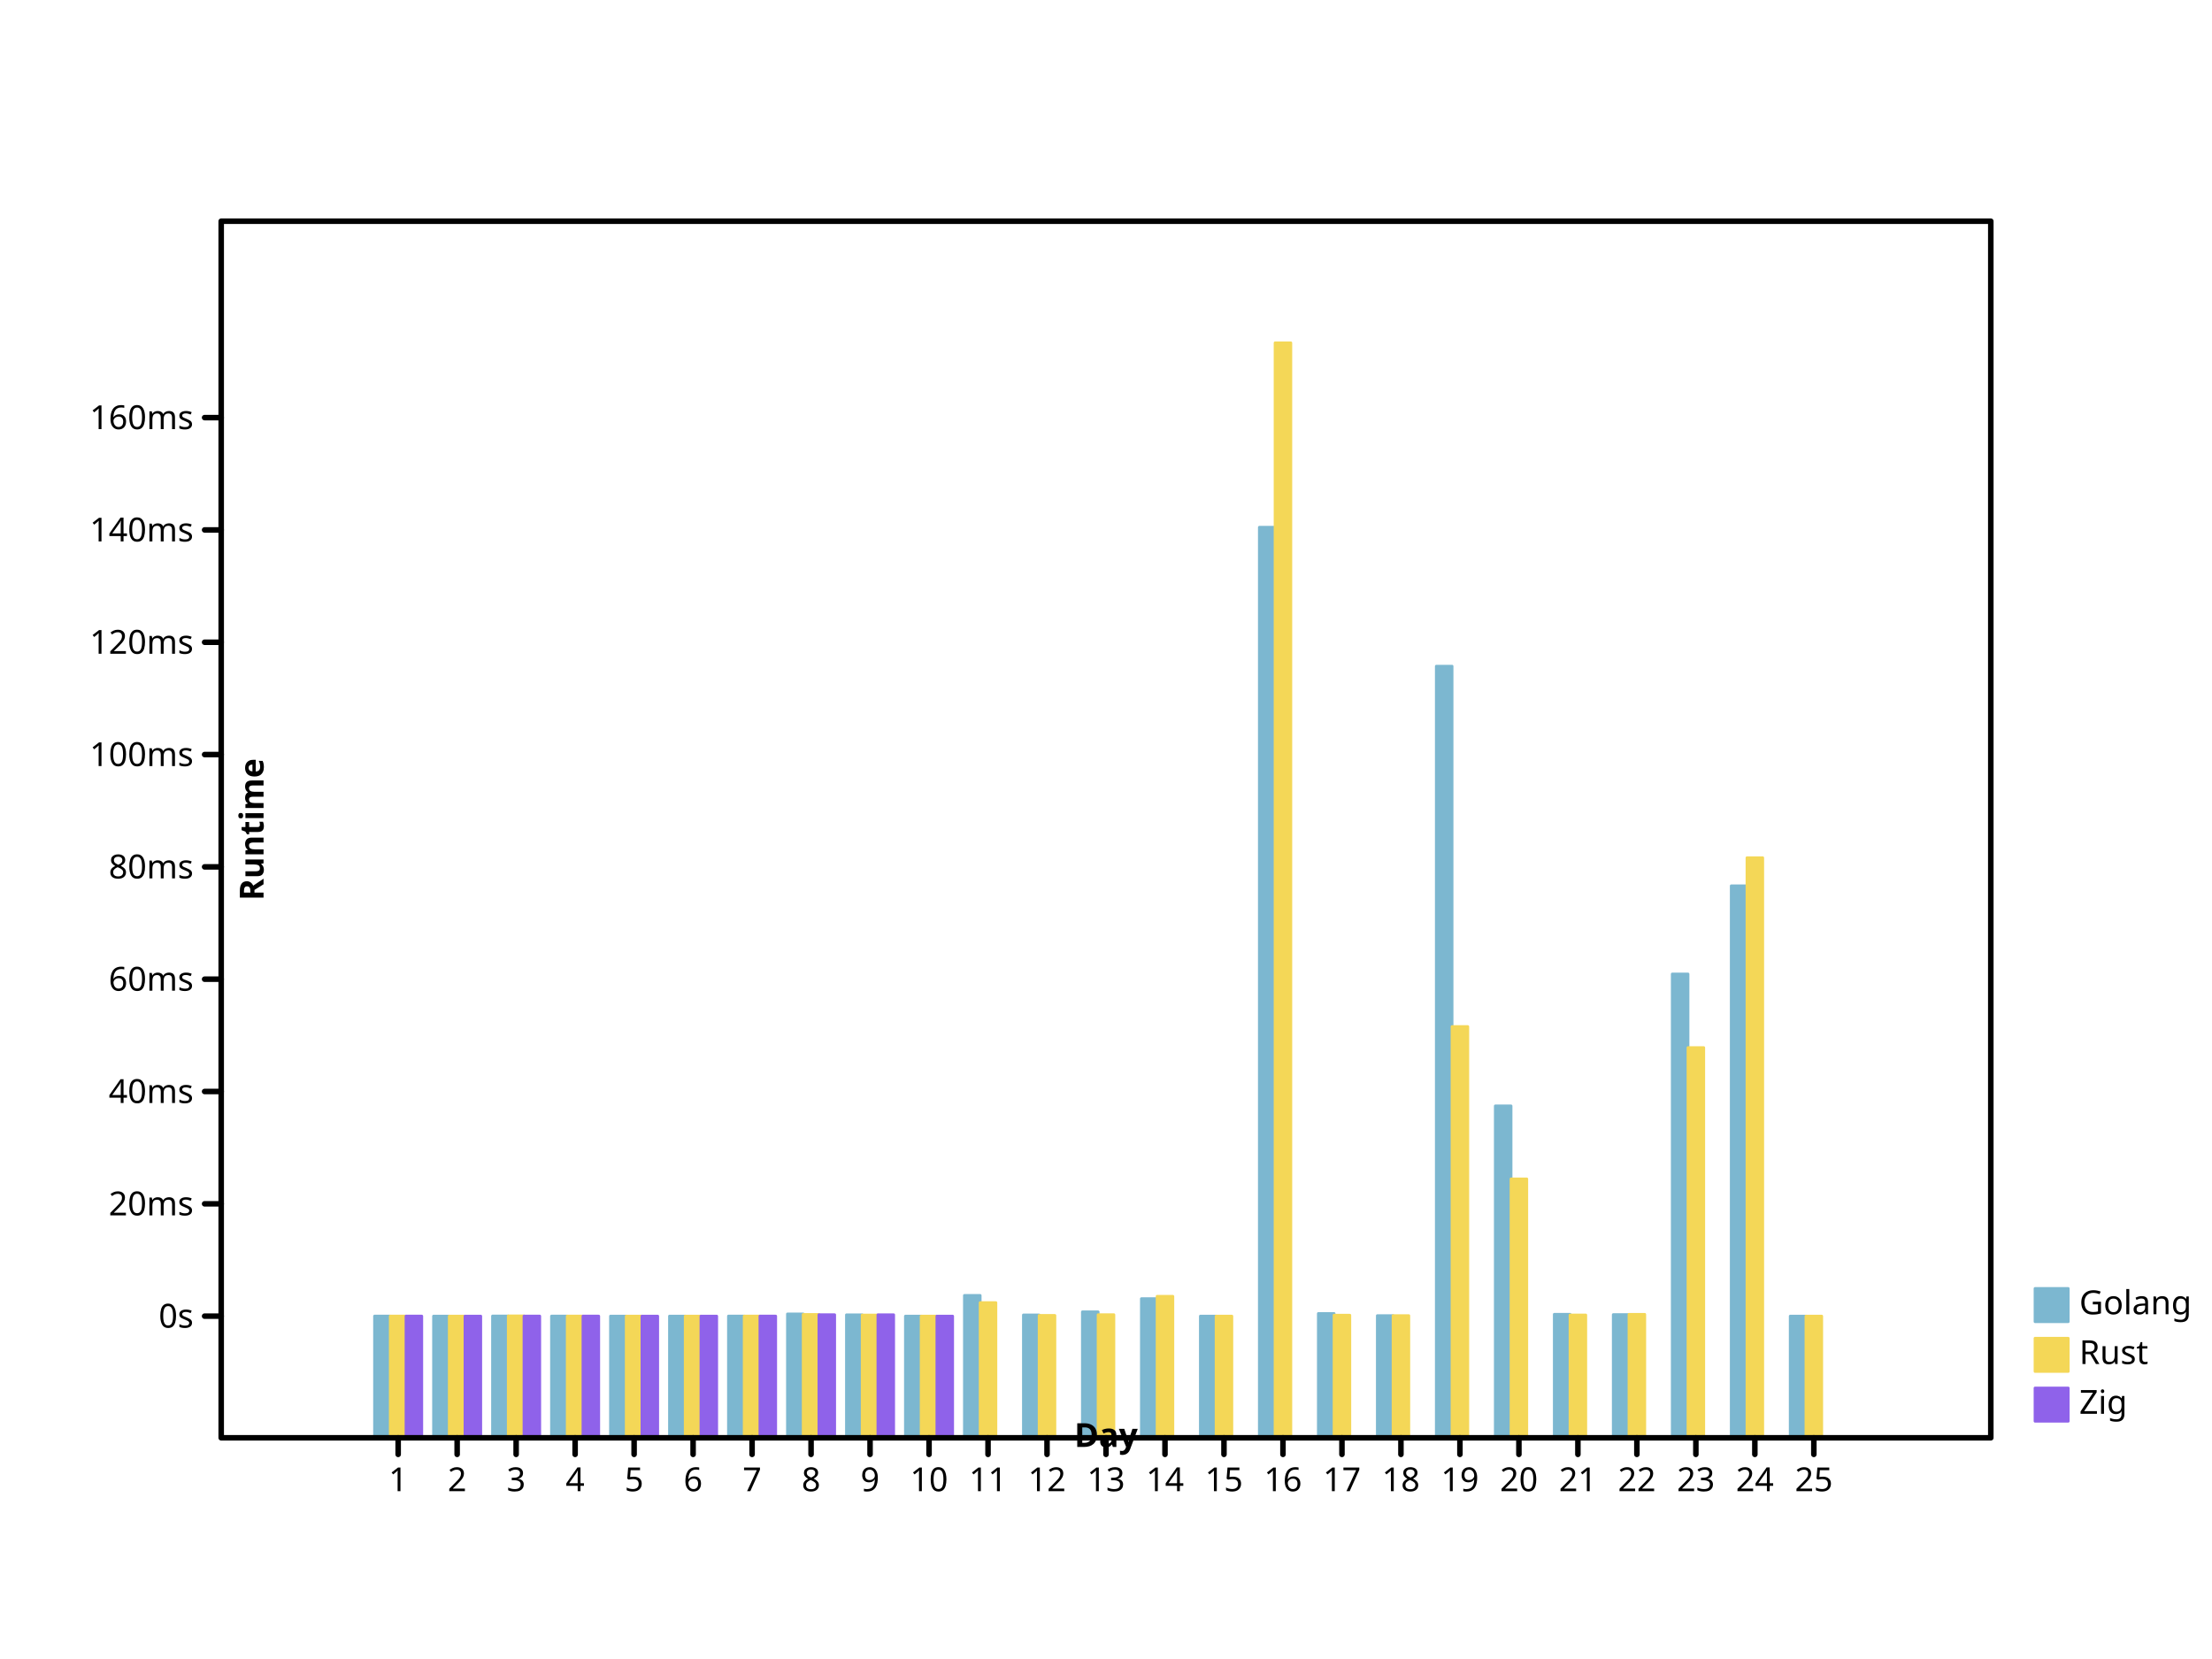
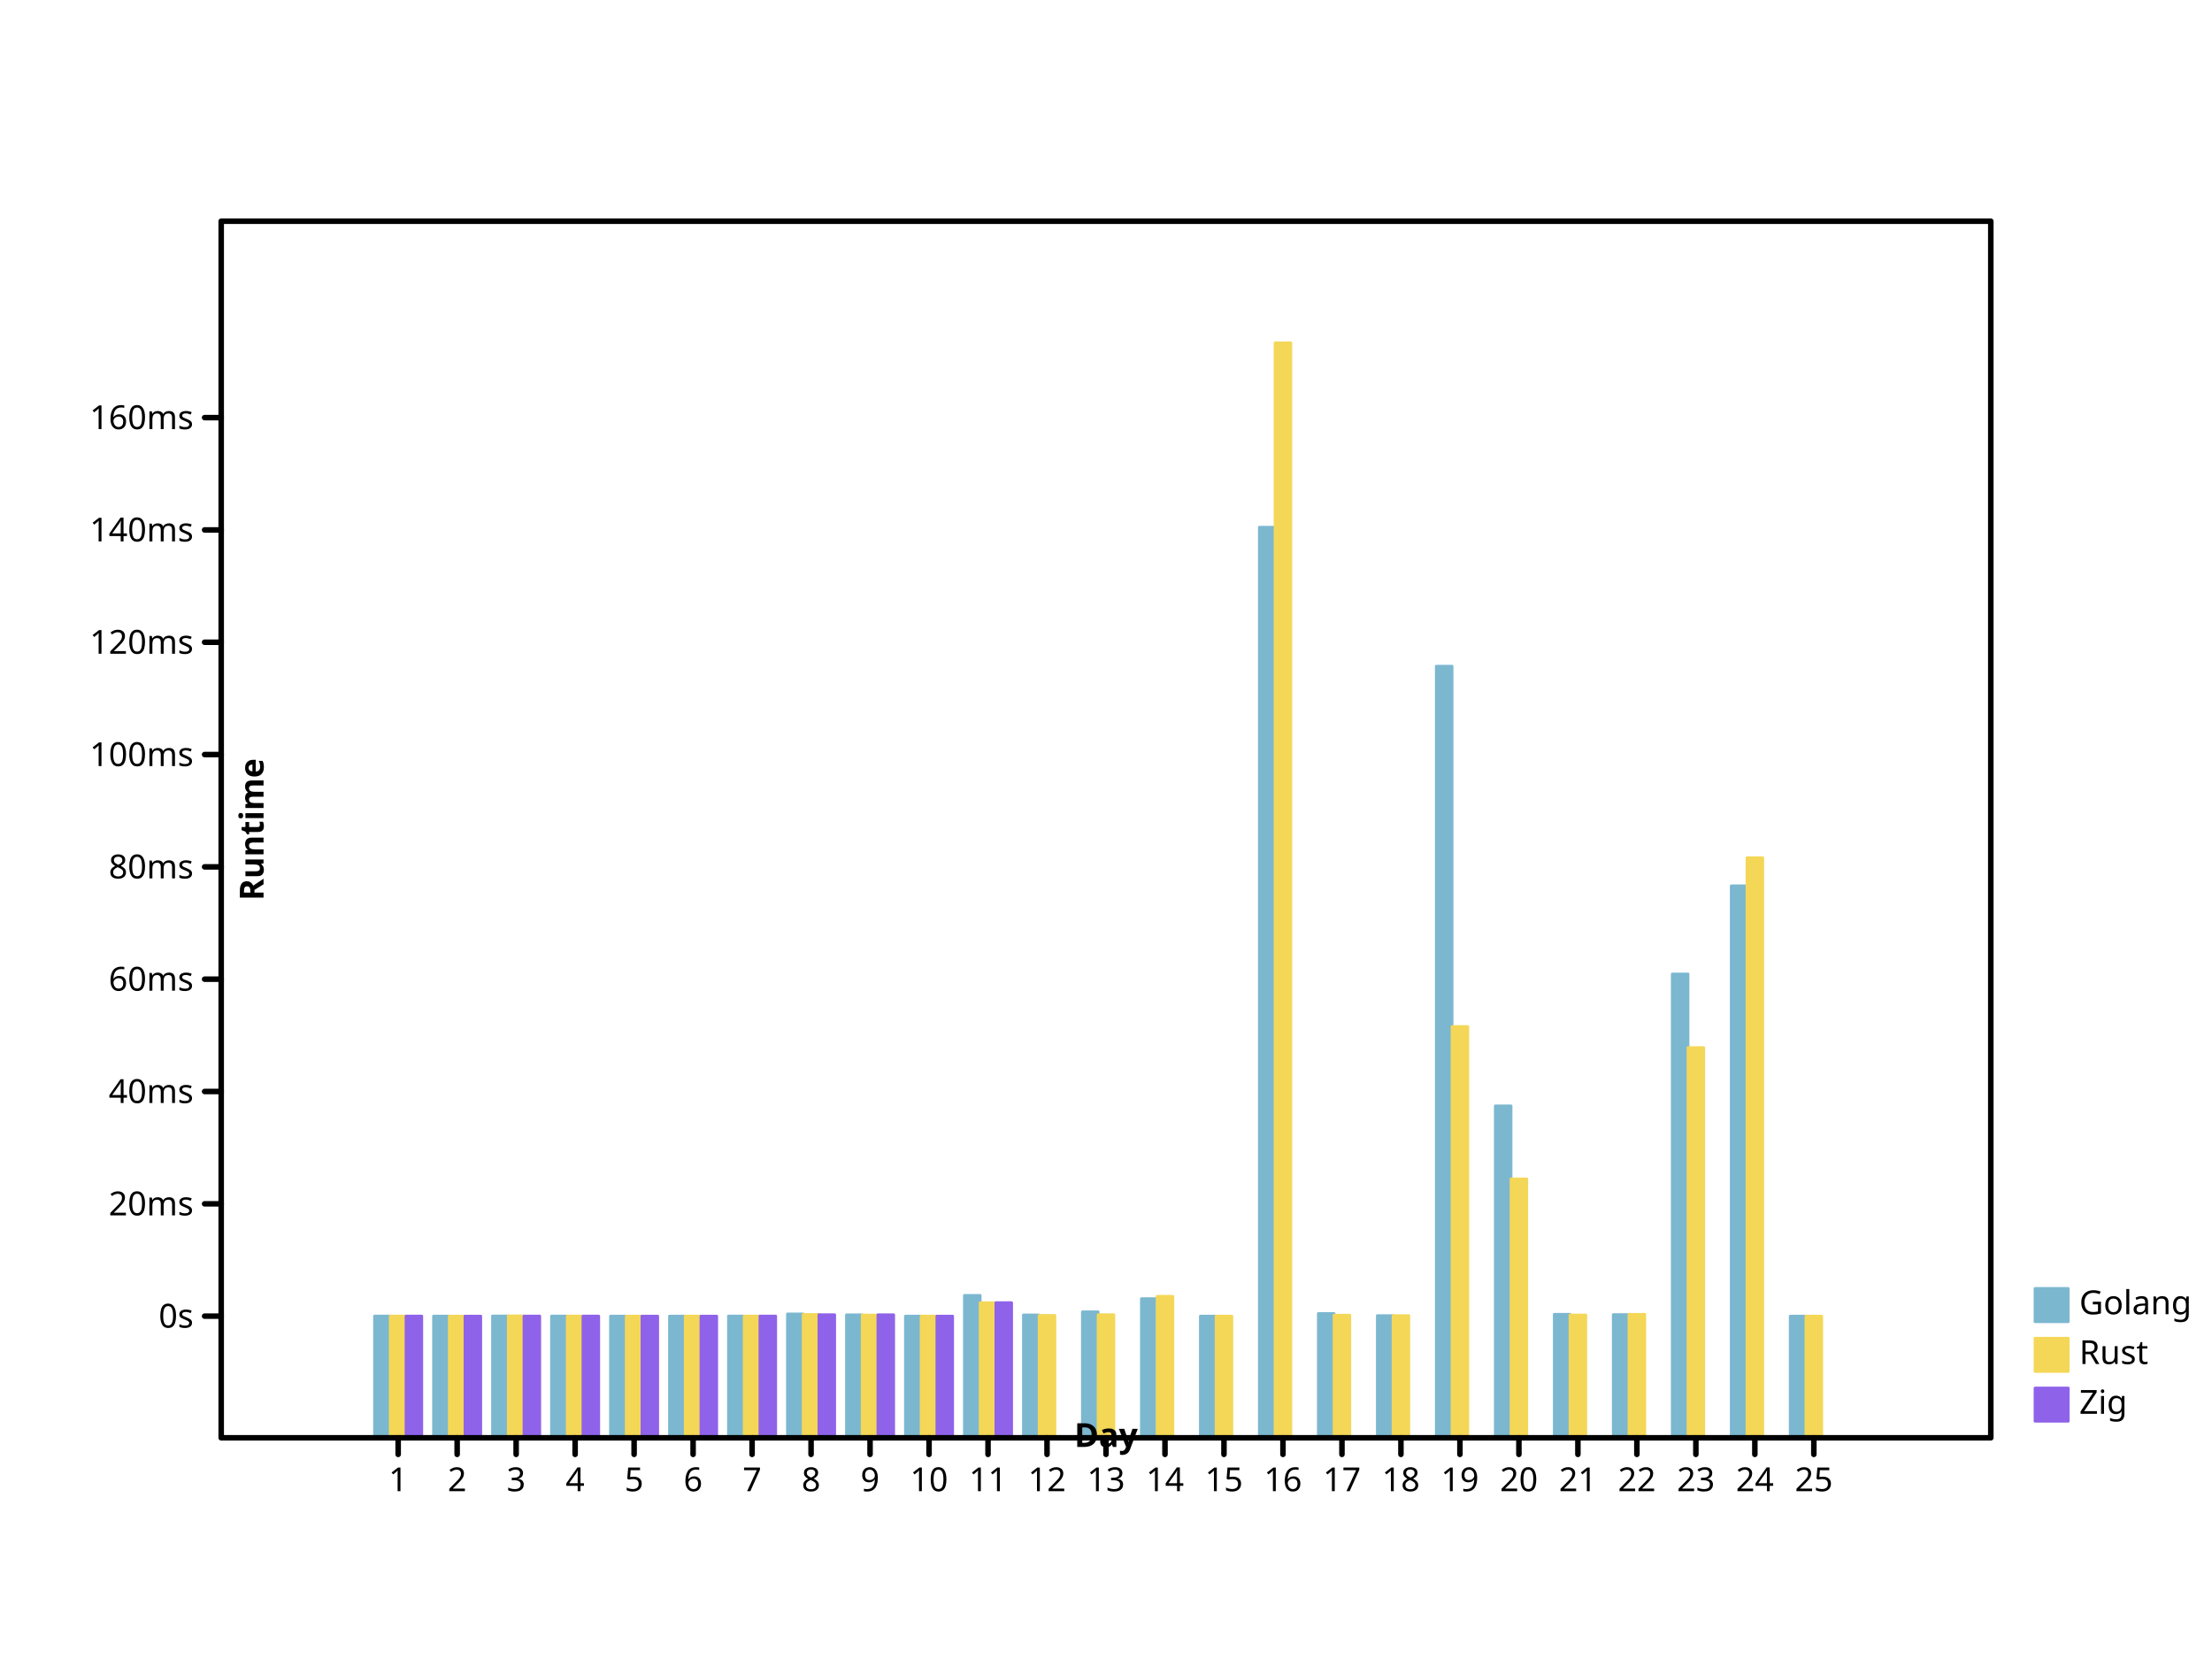
- <svg xmlns="http://www.w3.org/2000/svg" preserveAspectRatio="xMidYMid meet" width="800" height="600" viewbox="0 0 800 600">
+ <svg xmlns="http://www.w3.org/2000/svg" width="800" height="600" viewbox="0 0 800 600" preserveAspectRatio="xMidYMid meet">
  <defs>
-     <marker id="circle" viewBox="0 0 10 10 " refX="5" refY="5" markerUnits="userSpaceOnUse" markerWidth="2%" markerHeight="2%">
-       <circle fill="none" stroke="black" cx="5" cy="5" r="3" />
+     <marker markerHeight="2%" id="circle" viewBox="0 0 10 10 " refX="5" refY="5" markerUnits="userSpaceOnUse" markerWidth="2%">
+       <circle stroke="black" cx="5" cy="5" r="3" fill="none" />
    </marker>
    <marker id="filled-circle" viewBox="0 0 10 10 " refX="5" refY="5" markerUnits="userSpaceOnUse" markerWidth="2%" markerHeight="2%">
-       <circle cy="5" r="3" fill="black" stroke="none" cx="5" />
+       <circle fill="black" stroke="none" cx="5" cy="5" r="3" />
    </marker>
-     <marker markerHeight="2%" id="square" viewBox="0 0 10 10 " refX="5" refY="5" markerUnits="userSpaceOnUse" markerWidth="2%">
-       <rect width="6" height="6" fill="none" stroke="black" x="2" y="2" />
+     <marker markerUnits="userSpaceOnUse" markerWidth="2%" markerHeight="2%" id="square" viewBox="0 0 10 10 " refX="5" refY="5">
+       <rect stroke="black" x="2" y="2" width="6" height="6" fill="none" />
    </marker>
-     <marker id="filled-square" viewBox="0 0 10 10 " refX="5" refY="5" markerUnits="userSpaceOnUse" markerWidth="2%" markerHeight="2%">
+     <marker markerWidth="2%" markerHeight="2%" id="filled-square" viewBox="0 0 10 10 " refX="5" refY="5" markerUnits="userSpaceOnUse">
      <rect width="6" height="6" fill="black" stroke="none" x="2" y="2" />
    </marker>
  </defs>
-   <g stroke-linejoin="round" transform="translate(80 520 )scale(1 -1 )" fill="hsl(198, 47%, 65%)" stroke="hsl(198, 47%, 65%)" stroke-width="1px" stroke-linecap="round">
+   <g stroke-linecap="round" stroke-linejoin="round" transform="translate(80 520 )scale(1 -1 )" fill="hsl(198, 47%, 65%)" stroke="hsl(198, 47%, 65%)" stroke-width="1px">
    <rect vector-effect="non-scaling-stroke" x="5.546667e+01" y="0" width="5.688889e+00" height="4.401820e+01" />
-     <rect width="5.688889e+00" height="4.400384e+01" vector-effect="non-scaling-stroke" x="7.680000e+01" y="0" />
-     <rect height="4.404804e+01" vector-effect="non-scaling-stroke" x="9.813333e+01" y="0" width="5.688889e+00" />
-     <rect vector-effect="non-scaling-stroke" x="1.194667e+02" y="0" width="5.688889e+00" height="4.401801e+01" />
-     <rect x="1.408000e+02" y="0" width="5.688889e+00" height="4.400967e+01" vector-effect="non-scaling-stroke" />
+     <rect vector-effect="non-scaling-stroke" x="7.680000e+01" y="0" width="5.688889e+00" height="4.400384e+01" />
+     <rect vector-effect="non-scaling-stroke" x="9.813333e+01" y="0" width="5.688889e+00" height="4.404804e+01" />
+     <rect width="5.688889e+00" height="4.401801e+01" vector-effect="non-scaling-stroke" x="1.194667e+02" y="0" />
+     <rect vector-effect="non-scaling-stroke" x="1.408000e+02" y="0" width="5.688889e+00" height="4.400967e+01" />
    <rect vector-effect="non-scaling-stroke" x="1.621333e+02" y="0" width="5.688889e+00" height="4.400961e+01" />
-     <rect x="1.834667e+02" y="0" width="5.688889e+00" height="4.402885e+01" vector-effect="non-scaling-stroke" />
-     <rect x="2.048000e+02" y="0" width="5.688889e+00" height="4.478816e+01" vector-effect="non-scaling-stroke" />
-     <rect vector-effect="non-scaling-stroke" x="2.261333e+02" y="0" width="5.688889e+00" height="4.447406e+01" />
-     <rect width="5.688889e+00" height="4.400164e+01" vector-effect="non-scaling-stroke" x="2.474667e+02" y="0" />
-     <rect vector-effect="non-scaling-stroke" x="2.688000e+02" y="0" width="5.688889e+00" height="5.149110e+01" />
-     <rect width="5.688889e+00" height="4.442143e+01" vector-effect="non-scaling-stroke" x="2.901333e+02" y="0" />
-     <rect vector-effect="non-scaling-stroke" x="3.114667e+02" y="0" width="5.688889e+00" height="4.555074e+01" />
-     <rect width="5.688889e+00" height="5.031080e+01" vector-effect="non-scaling-stroke" x="3.328000e+02" y="0" />
-     <rect height="4.400386e+01" vector-effect="non-scaling-stroke" x="3.541333e+02" y="0" width="5.688889e+00" />
-     <rect height="3.293054e+02" vector-effect="non-scaling-stroke" x="3.754667e+02" y="0" width="5.688889e+00" />
-     <rect x="3.968000e+02" y="0" width="5.688889e+00" height="4.495051e+01" vector-effect="non-scaling-stroke" />
-     <rect y="0" width="5.688889e+00" height="4.417800e+01" vector-effect="non-scaling-stroke" x="4.181333e+02" />
-     <rect width="5.688889e+00" height="2.790625e+02" vector-effect="non-scaling-stroke" x="4.394667e+02" y="0" />
-     <rect x="4.608000e+02" y="0" width="5.688889e+00" height="1.200239e+02" vector-effect="non-scaling-stroke" />
-     <rect y="0" width="5.688889e+00" height="4.466838e+01" vector-effect="non-scaling-stroke" x="4.821333e+02" />
-     <rect vector-effect="non-scaling-stroke" x="5.034667e+02" y="0" width="5.688889e+00" height="4.455830e+01" />
-     <rect width="5.688889e+00" height="1.677405e+02" vector-effect="non-scaling-stroke" x="5.248000e+02" y="0" />
-     <rect vector-effect="non-scaling-stroke" x="5.461333e+02" y="0" width="5.688889e+00" height="1.996272e+02" />
+     <rect y="0" width="5.688889e+00" height="4.402885e+01" vector-effect="non-scaling-stroke" x="1.834667e+02" />
+     <rect width="5.688889e+00" height="4.478816e+01" vector-effect="non-scaling-stroke" x="2.048000e+02" y="0" />
+     <rect x="2.261333e+02" y="0" width="5.688889e+00" height="4.447406e+01" vector-effect="non-scaling-stroke" />
+     <rect vector-effect="non-scaling-stroke" x="2.474667e+02" y="0" width="5.688889e+00" height="4.400164e+01" />
+     <rect width="5.688889e+00" height="5.149110e+01" vector-effect="non-scaling-stroke" x="2.688000e+02" y="0" />
+     <rect vector-effect="non-scaling-stroke" x="2.901333e+02" y="0" width="5.688889e+00" height="4.442143e+01" />
+     <rect height="4.555074e+01" vector-effect="non-scaling-stroke" x="3.114667e+02" y="0" width="5.688889e+00" />
+     <rect height="5.031080e+01" vector-effect="non-scaling-stroke" x="3.328000e+02" y="0" width="5.688889e+00" />
+     <rect vector-effect="non-scaling-stroke" x="3.541333e+02" y="0" width="5.688889e+00" height="4.400386e+01" />
+     <rect x="3.754667e+02" y="0" width="5.688889e+00" height="3.293054e+02" vector-effect="non-scaling-stroke" />
+     <rect width="5.688889e+00" height="4.495051e+01" vector-effect="non-scaling-stroke" x="3.968000e+02" y="0" />
+     <rect x="4.181333e+02" y="0" width="5.688889e+00" height="4.417800e+01" vector-effect="non-scaling-stroke" />
+     <rect vector-effect="non-scaling-stroke" x="4.394667e+02" y="0" width="5.688889e+00" height="2.790625e+02" />
+     <rect vector-effect="non-scaling-stroke" x="4.608000e+02" y="0" width="5.688889e+00" height="1.200239e+02" />
+     <rect x="4.821333e+02" y="0" width="5.688889e+00" height="4.466838e+01" vector-effect="non-scaling-stroke" />
+     <rect x="5.034667e+02" y="0" width="5.688889e+00" height="4.455830e+01" vector-effect="non-scaling-stroke" />
+     <rect vector-effect="non-scaling-stroke" x="5.248000e+02" y="0" width="5.688889e+00" height="1.677405e+02" />
+     <rect y="0" width="5.688889e+00" height="1.996272e+02" vector-effect="non-scaling-stroke" x="5.461333e+02" />
    <rect vector-effect="non-scaling-stroke" x="5.674667e+02" y="0" width="5.688889e+00" height="4.400337e+01" />
  </g>
-   <g stroke-width="1px" stroke-linecap="round" stroke-linejoin="round" transform="translate(80 520 )scale(1 -1 )" fill="hsl(49, 88%, 65%)" stroke="hsl(49, 88%, 65%)">
-     <rect height="4.401267e+01" vector-effect="non-scaling-stroke" x="6.115556e+01" y="0" width="5.688889e+00" />
+   <g stroke="hsl(49, 88%, 65%)" stroke-width="1px" stroke-linecap="round" stroke-linejoin="round" transform="translate(80 520 )scale(1 -1 )" fill="hsl(49, 88%, 65%)">
+     <rect vector-effect="non-scaling-stroke" x="6.115556e+01" y="0" width="5.688889e+00" height="4.401267e+01" />
    <rect y="0" width="5.688889e+00" height="4.400131e+01" vector-effect="non-scaling-stroke" x="8.248889e+01" />
-     <rect vector-effect="non-scaling-stroke" x="1.038222e+02" y="0" width="5.688889e+00" height="4.409343e+01" />
-     <rect height="4.401218e+01" vector-effect="non-scaling-stroke" x="1.251556e+02" y="0" width="5.688889e+00" />
-     <rect vector-effect="non-scaling-stroke" x="1.464889e+02" y="0" width="5.688889e+00" height="4.400666e+01" />
+     <rect x="1.038222e+02" y="0" width="5.688889e+00" height="4.409343e+01" vector-effect="non-scaling-stroke" />
+     <rect vector-effect="non-scaling-stroke" x="1.251556e+02" y="0" width="5.688889e+00" height="4.401218e+01" />
+     <rect height="4.400666e+01" vector-effect="non-scaling-stroke" x="1.464889e+02" y="0" width="5.688889e+00" />
    <rect x="1.678222e+02" y="0" width="5.688889e+00" height="4.401140e+01" vector-effect="non-scaling-stroke" />
-     <rect height="4.401616e+01" vector-effect="non-scaling-stroke" x="1.891556e+02" y="0" width="5.688889e+00" />
-     <rect y="0" width="5.688889e+00" height="4.460003e+01" vector-effect="non-scaling-stroke" x="2.104889e+02" />
-     <rect width="5.688889e+00" height="4.438104e+01" vector-effect="non-scaling-stroke" x="2.318222e+02" y="0" />
-     <rect width="5.688889e+00" height="4.400132e+01" vector-effect="non-scaling-stroke" x="2.531556e+02" y="0" />
-     <rect vector-effect="non-scaling-stroke" x="2.744889e+02" y="0" width="5.688889e+00" height="4.887981e+01" />
-     <rect x="2.958222e+02" y="0" width="5.688889e+00" height="4.425034e+01" vector-effect="non-scaling-stroke" />
-     <rect width="5.688889e+00" height="4.451498e+01" vector-effect="non-scaling-stroke" x="3.171556e+02" y="0" />
-     <rect vector-effect="non-scaling-stroke" x="3.384889e+02" y="0" width="5.688889e+00" height="5.117188e+01" />
-     <rect height="4.400212e+01" vector-effect="non-scaling-stroke" x="3.598222e+02" y="0" width="5.688889e+00" />
-     <rect y="0" width="5.688889e+00" height="396" vector-effect="non-scaling-stroke" x="3.811556e+02" />
-     <rect vector-effect="non-scaling-stroke" x="4.024889e+02" y="0" width="5.688889e+00" height="4.433890e+01" />
-     <rect height="4.417624e+01" vector-effect="non-scaling-stroke" x="4.238222e+02" y="0" width="5.688889e+00" />
-     <rect width="5.688889e+00" height="1.487249e+02" vector-effect="non-scaling-stroke" x="4.451556e+02" y="0" />
-     <rect vector-effect="non-scaling-stroke" x="4.664889e+02" y="0" width="5.688889e+00" height="9.362843e+01" />
-     <rect height="4.441350e+01" vector-effect="non-scaling-stroke" x="4.878222e+02" y="0" width="5.688889e+00" />
-     <rect y="0" width="5.688889e+00" height="4.464343e+01" vector-effect="non-scaling-stroke" x="5.091556e+02" />
+     <rect y="0" width="5.688889e+00" height="4.401616e+01" vector-effect="non-scaling-stroke" x="1.891556e+02" />
+     <rect height="4.460003e+01" vector-effect="non-scaling-stroke" x="2.104889e+02" y="0" width="5.688889e+00" />
+     <rect x="2.318222e+02" y="0" width="5.688889e+00" height="4.438104e+01" vector-effect="non-scaling-stroke" />
+     <rect height="4.400132e+01" vector-effect="non-scaling-stroke" x="2.531556e+02" y="0" width="5.688889e+00" />
+     <rect height="4.883403e+01" vector-effect="non-scaling-stroke" x="2.744889e+02" y="0" width="5.688889e+00" />
+     <rect height="4.425034e+01" vector-effect="non-scaling-stroke" x="2.958222e+02" y="0" width="5.688889e+00" />
+     <rect vector-effect="non-scaling-stroke" x="3.171556e+02" y="0" width="5.688889e+00" height="4.451498e+01" />
+     <rect height="5.117188e+01" vector-effect="non-scaling-stroke" x="3.384889e+02" y="0" width="5.688889e+00" />
+     <rect vector-effect="non-scaling-stroke" x="3.598222e+02" y="0" width="5.688889e+00" height="4.400212e+01" />
+     <rect width="5.688889e+00" height="396" vector-effect="non-scaling-stroke" x="3.811556e+02" y="0" />
+     <rect y="0" width="5.688889e+00" height="4.433890e+01" vector-effect="non-scaling-stroke" x="4.024889e+02" />
+     <rect width="5.688889e+00" height="4.417624e+01" vector-effect="non-scaling-stroke" x="4.238222e+02" y="0" />
+     <rect vector-effect="non-scaling-stroke" x="4.451556e+02" y="0" width="5.688889e+00" height="1.487249e+02" />
+     <rect width="5.688889e+00" height="9.362843e+01" vector-effect="non-scaling-stroke" x="4.664889e+02" y="0" />
+     <rect width="5.688889e+00" height="4.441350e+01" vector-effect="non-scaling-stroke" x="4.878222e+02" y="0" />
+     <rect width="5.688889e+00" height="4.464343e+01" vector-effect="non-scaling-stroke" x="5.091556e+02" y="0" />
    <rect width="5.688889e+00" height="1.411176e+02" vector-effect="non-scaling-stroke" x="5.304889e+02" y="0" />
-     <rect width="5.688889e+00" height="2.097830e+02" vector-effect="non-scaling-stroke" x="5.518222e+02" y="0" />
-     <rect width="5.688889e+00" height="4.400287e+01" vector-effect="non-scaling-stroke" x="5.731556e+02" y="0" />
+     <rect vector-effect="non-scaling-stroke" x="5.518222e+02" y="0" width="5.688889e+00" height="2.097830e+02" />
+     <rect x="5.731556e+02" y="0" width="5.688889e+00" height="4.400287e+01" vector-effect="non-scaling-stroke" />
  </g>
-   <g transform="translate(80 520 )scale(1 -1 )" fill="hsl(260, 76%, 65%)" stroke="hsl(260, 76%, 65%)" stroke-width="1px" stroke-linecap="round" stroke-linejoin="round">
-     <rect height="4.401272e+01" vector-effect="non-scaling-stroke" x="6.684444e+01" y="0" width="5.688889e+00" />
-     <rect vector-effect="non-scaling-stroke" x="8.817778e+01" y="0" width="5.688889e+00" height="4.400384e+01" />
-     <rect height="4.402214e+01" vector-effect="non-scaling-stroke" x="1.095111e+02" y="0" width="5.688889e+00" />
-     <rect vector-effect="non-scaling-stroke" x="1.308444e+02" y="0" width="5.688889e+00" height="4.401233e+01" />
-     <rect y="0" width="5.688889e+00" height="4.400581e+01" vector-effect="non-scaling-stroke" x="1.521778e+02" />
-     <rect y="0" width="5.688889e+00" height="4.400898e+01" vector-effect="non-scaling-stroke" x="1.735111e+02" />
+   <g stroke-width="1px" stroke-linecap="round" stroke-linejoin="round" transform="translate(80 520 )scale(1 -1 )" fill="hsl(260, 76%, 65%)" stroke="hsl(260, 76%, 65%)">
+     <rect vector-effect="non-scaling-stroke" x="6.684444e+01" y="0" width="5.688889e+00" height="4.401272e+01" />
+     <rect height="4.400384e+01" vector-effect="non-scaling-stroke" x="8.817778e+01" y="0" width="5.688889e+00" />
+     <rect width="5.688889e+00" height="4.402214e+01" vector-effect="non-scaling-stroke" x="1.095111e+02" y="0" />
+     <rect height="4.401233e+01" vector-effect="non-scaling-stroke" x="1.308444e+02" y="0" width="5.688889e+00" />
+     <rect height="4.400581e+01" vector-effect="non-scaling-stroke" x="1.521778e+02" y="0" width="5.688889e+00" />
+     <rect height="4.400898e+01" vector-effect="non-scaling-stroke" x="1.735111e+02" y="0" width="5.688889e+00" />
    <rect vector-effect="non-scaling-stroke" x="1.948444e+02" y="0" width="5.688889e+00" height="4.401936e+01" />
-     <rect width="5.688889e+00" height="4.450925e+01" vector-effect="non-scaling-stroke" x="2.161778e+02" y="0" />
+     <rect x="2.161778e+02" y="0" width="5.688889e+00" height="4.450925e+01" vector-effect="non-scaling-stroke" />
    <rect width="5.688889e+00" height="4.449175e+01" vector-effect="non-scaling-stroke" x="2.375111e+02" y="0" />
    <rect x="2.588444e+02" y="0" width="5.688889e+00" height="4.400114e+01" vector-effect="non-scaling-stroke" />
+     <rect x="2.801778e+02" y="0" width="5.688889e+00" height="4.886138e+01" vector-effect="non-scaling-stroke" />
  </g>
-   <g fill="hsl(198, 47%, 65%)" dominant-baseline="hanging" stroke-linecap="round" font-family="sans-serif" font-weight="normal" font-size="12px" text-anchor="start" stroke="hsl(198, 47%, 65%)" stroke-width="1px" stroke-linejoin="round" font-style="normal">
-     <rect y="466" width="12" height="12" vector-effect="non-scaling-stroke" x="736" />
-     <g stroke="black" fill="black">
-       <text vector-effect="non-scaling-stroke" x="752" y="466" dominant-baseline="hanging" stroke="none">Golang</text>
+   <g font-family="sans-serif" font-size="12px" stroke-linecap="round" font-style="normal" fill="hsl(198, 47%, 65%)" stroke-width="1px" stroke-linejoin="round" dominant-baseline="hanging" font-weight="normal" text-anchor="start" stroke="hsl(198, 47%, 65%)">
+     <rect x="736" y="466" width="12" height="12" vector-effect="non-scaling-stroke" />
+     <g fill="black" stroke="black">
+       <text stroke="none" vector-effect="non-scaling-stroke" x="752" y="466" dominant-baseline="hanging">Golang</text>
    </g>
-     <g fill="hsl(49, 88%, 65%)" stroke-width="1px" stroke-linejoin="round" font-family="sans-serif" font-style="normal" dominant-baseline="hanging" font-size="12px" stroke-linecap="round" font-weight="normal" stroke="hsl(49, 88%, 65%)" text-anchor="start">
-       <rect vector-effect="non-scaling-stroke" x="736" y="484" width="12" height="12" />
-       <g fill="black" stroke="black">
-         <text vector-effect="non-scaling-stroke" x="752" y="484" dominant-baseline="hanging" stroke="none">Rust</text>
+     <g fill="hsl(49, 88%, 65%)" font-style="normal" text-anchor="start" stroke-linejoin="round" stroke-linecap="round" dominant-baseline="hanging" font-size="12px" font-weight="normal" stroke="hsl(49, 88%, 65%)" stroke-width="1px" font-family="sans-serif">
+       <rect x="736" y="484" width="12" height="12" vector-effect="non-scaling-stroke" />
+       <g stroke="black" fill="black">
+         <text y="484" dominant-baseline="hanging" stroke="none" vector-effect="non-scaling-stroke" x="752">Rust</text>
      </g>
-       <g text-anchor="start" stroke-linecap="round" font-family="sans-serif" font-weight="normal" fill="hsl(260, 76%, 65%)" font-size="12px" dominant-baseline="hanging" stroke="hsl(260, 76%, 65%)" stroke-width="1px" stroke-linejoin="round" font-style="normal">
+       <g font-family="sans-serif" font-size="12px" font-style="normal" stroke="hsl(260, 76%, 65%)" stroke-width="1px" stroke-linejoin="round" font-weight="normal" fill="hsl(260, 76%, 65%)" stroke-linecap="round" dominant-baseline="hanging" text-anchor="start">
        <rect vector-effect="non-scaling-stroke" x="736" y="502" width="12" height="12" />
-         <g stroke="black" fill="black">
-           <text vector-effect="non-scaling-stroke" x="752" y="502" dominant-baseline="hanging" stroke="none">Zig</text>
-           <g stroke-linejoin="round" fill="none" font-weight="normal" font-size="12px" stroke-linecap="round" font-family="sans-serif" font-style="normal" dominant-baseline="hanging" stroke-width="2px" text-anchor="start">
-             <rect y="80" width="640" height="440" vector-effect="non-scaling-stroke" x="80" />
+         <g fill="black" stroke="black">
+           <text dominant-baseline="hanging" stroke="none" vector-effect="non-scaling-stroke" x="752" y="502">Zig</text>
+           <g stroke-linecap="round" font-weight="normal" stroke-width="2px" font-family="sans-serif" text-anchor="start" fill="none" stroke-linejoin="round" dominant-baseline="hanging" font-size="12px" font-style="normal">
+             <rect vector-effect="non-scaling-stroke" x="80" y="80" width="640" height="440" />
          </g>
-           <g font-family="sans-serif" dominant-baseline="hanging" stroke="black" font-size="12px" stroke-width="2px" stroke-linecap="round" stroke-linejoin="round" transform="translate(80 520 )scale(1 -1 )" fill="none" font-style="normal" font-weight="normal" text-anchor="start">
+           <g stroke-width="2px" font-family="sans-serif" font-weight="normal" text-anchor="start" stroke="black" stroke-linecap="round" font-style="normal" transform="translate(80 520 )scale(1 -1 )" font-size="12px" dominant-baseline="hanging" fill="none" stroke-linejoin="round">
            <path vector-effect="non-scaling-stroke" d="M64,0 L64,-6 M8.533333e+01,0 L8.533333e+01,-6 M1.066667e+02,0 L1.066667e+02,-6 M128,0 L128,-6 M1.493333e+02,0 L1.493333e+02,-6 M1.706667e+02,0 L1.706667e+02,-6 M192,0 L192,-6 M2.133333e+02,0 L2.133333e+02,-6 M2.346667e+02,0 L2.346667e+02,-6 M256,0 L256,-6 M2.773333e+02,0 L2.773333e+02,-6 M2.986667e+02,0 L2.986667e+02,-6 M320,0 L320,-6 M3.413333e+02,0 L3.413333e+02,-6 M3.626667e+02,0 L3.626667e+02,-6 M384,0 L384,-6 M4.053333e+02,0 L4.053333e+02,-6 M4.266667e+02,0 L4.266667e+02,-6 M448,0 L448,-6 M4.693333e+02,0 L4.693333e+02,-6 M4.906667e+02,0 L4.906667e+02,-6 M512,0 L512,-6 M5.333333e+02,0 L5.333333e+02,-6 M5.546667e+02,0 L5.546667e+02,-6 M576,0 L576,-6 " />
          </g>
-           <g stroke-linecap="round" stroke-linejoin="round" stroke="black" font-size="12px" transform="translate(80 520 )scale(1 1 )" fill="black" stroke-width="2px" font-family="sans-serif" font-style="normal" font-weight="normal" dominant-baseline="hanging" text-anchor="middle">
-             <text stroke="none" vector-effect="non-scaling-stroke" x="64" y="10" dominant-baseline="hanging">1</text>
+           <g stroke-width="2px" font-family="sans-serif" text-anchor="middle" fill="black" font-style="normal" transform="translate(80 520 )scale(1 1 )" stroke="black" stroke-linejoin="round" font-size="12px" font-weight="normal" stroke-linecap="round" dominant-baseline="hanging">
+             <text dominant-baseline="hanging" stroke="none" vector-effect="non-scaling-stroke" x="64" y="10">1</text>
            <text vector-effect="non-scaling-stroke" x="8.533333e+01" y="10" dominant-baseline="hanging" stroke="none">2</text>
            <text x="1.066667e+02" y="10" dominant-baseline="hanging" stroke="none" vector-effect="non-scaling-stroke">3</text>
-             <text y="10" dominant-baseline="hanging" stroke="none" vector-effect="non-scaling-stroke" x="128">4</text>
-             <text stroke="none" vector-effect="non-scaling-stroke" x="1.493333e+02" y="10" dominant-baseline="hanging">5</text>
-             <text x="1.706667e+02" y="10" dominant-baseline="hanging" stroke="none" vector-effect="non-scaling-stroke">6</text>
-             <text stroke="none" vector-effect="non-scaling-stroke" x="192" y="10" dominant-baseline="hanging">7</text>
-             <text vector-effect="non-scaling-stroke" x="2.133333e+02" y="10" dominant-baseline="hanging" stroke="none">8</text>
+             <text vector-effect="non-scaling-stroke" x="128" y="10" dominant-baseline="hanging" stroke="none">4</text>
+             <text x="1.493333e+02" y="10" dominant-baseline="hanging" stroke="none" vector-effect="non-scaling-stroke">5</text>
+             <text stroke="none" vector-effect="non-scaling-stroke" x="1.706667e+02" y="10" dominant-baseline="hanging">6</text>
+             <text y="10" dominant-baseline="hanging" stroke="none" vector-effect="non-scaling-stroke" x="192">7</text>
+             <text stroke="none" vector-effect="non-scaling-stroke" x="2.133333e+02" y="10" dominant-baseline="hanging">8</text>
            <text stroke="none" vector-effect="non-scaling-stroke" x="2.346667e+02" y="10" dominant-baseline="hanging">9</text>
-             <text vector-effect="non-scaling-stroke" x="256" y="10" dominant-baseline="hanging" stroke="none">10</text>
+             <text stroke="none" vector-effect="non-scaling-stroke" x="256" y="10" dominant-baseline="hanging">10</text>
            <text vector-effect="non-scaling-stroke" x="2.773333e+02" y="10" dominant-baseline="hanging" stroke="none">11</text>
-             <text y="10" dominant-baseline="hanging" stroke="none" vector-effect="non-scaling-stroke" x="2.986667e+02">12</text>
-             <text y="10" dominant-baseline="hanging" stroke="none" vector-effect="non-scaling-stroke" x="320">13</text>
+             <text stroke="none" vector-effect="non-scaling-stroke" x="2.986667e+02" y="10" dominant-baseline="hanging">12</text>
+             <text stroke="none" vector-effect="non-scaling-stroke" x="320" y="10" dominant-baseline="hanging">13</text>
            <text y="10" dominant-baseline="hanging" stroke="none" vector-effect="non-scaling-stroke" x="3.413333e+02">14</text>
-             <text dominant-baseline="hanging" stroke="none" vector-effect="non-scaling-stroke" x="3.626667e+02" y="10">15</text>
-             <text dominant-baseline="hanging" stroke="none" vector-effect="non-scaling-stroke" x="384" y="10">16</text>
-             <text dominant-baseline="hanging" stroke="none" vector-effect="non-scaling-stroke" x="4.053333e+02" y="10">17</text>
+             <text y="10" dominant-baseline="hanging" stroke="none" vector-effect="non-scaling-stroke" x="3.626667e+02">15</text>
+             <text vector-effect="non-scaling-stroke" x="384" y="10" dominant-baseline="hanging" stroke="none">16</text>
+             <text vector-effect="non-scaling-stroke" x="4.053333e+02" y="10" dominant-baseline="hanging" stroke="none">17</text>
            <text dominant-baseline="hanging" stroke="none" vector-effect="non-scaling-stroke" x="4.266667e+02" y="10">18</text>
-             <text vector-effect="non-scaling-stroke" x="448" y="10" dominant-baseline="hanging" stroke="none">19</text>
-             <text stroke="none" vector-effect="non-scaling-stroke" x="4.693333e+02" y="10" dominant-baseline="hanging">20</text>
-             <text dominant-baseline="hanging" stroke="none" vector-effect="non-scaling-stroke" x="4.906667e+02" y="10">21</text>
-             <text y="10" dominant-baseline="hanging" stroke="none" vector-effect="non-scaling-stroke" x="512">22</text>
-             <text dominant-baseline="hanging" stroke="none" vector-effect="non-scaling-stroke" x="5.333333e+02" y="10">23</text>
+             <text x="448" y="10" dominant-baseline="hanging" stroke="none" vector-effect="non-scaling-stroke">19</text>
+             <text dominant-baseline="hanging" stroke="none" vector-effect="non-scaling-stroke" x="4.693333e+02" y="10">20</text>
+             <text stroke="none" vector-effect="non-scaling-stroke" x="4.906667e+02" y="10" dominant-baseline="hanging">21</text>
+             <text vector-effect="non-scaling-stroke" x="512" y="10" dominant-baseline="hanging" stroke="none">22</text>
+             <text y="10" dominant-baseline="hanging" stroke="none" vector-effect="non-scaling-stroke" x="5.333333e+02">23</text>
            <text stroke="none" vector-effect="non-scaling-stroke" x="5.546667e+02" y="10" dominant-baseline="hanging">24</text>
-             <text y="10" dominant-baseline="hanging" stroke="none" vector-effect="non-scaling-stroke" x="576">25</text>
+             <text dominant-baseline="hanging" stroke="none" vector-effect="non-scaling-stroke" x="576" y="10">25</text>
          </g>
-           <g stroke-linecap="round" font-weight="bold" transform="translate(80 520 )scale(1 1 )rotate(0 0 0 )" font-size="12px" text-anchor="middle" fill="black" stroke-linejoin="round" font-family="sans-serif" font-style="normal" dominant-baseline="baseline" stroke="black" stroke-width="2px">
-             <text vector-effect="non-scaling-stroke" x="320" y="-6" dominant-baseline="baseline" stroke="none">Day</text>
+           <g dominant-baseline="baseline" transform="translate(80 520 )scale(1 1 )rotate(0 0 0 )" fill="black" stroke-linecap="round" font-style="normal" font-family="sans-serif" font-size="12px" font-weight="bold" text-anchor="middle" stroke="black" stroke-width="2px" stroke-linejoin="round">
+             <text x="320" y="-6" dominant-baseline="baseline" stroke="none" vector-effect="non-scaling-stroke">Day</text>
          </g>
-           <g stroke-linejoin="round" font-family="sans-serif" dominant-baseline="baseline" stroke-width="2px" font-size="12px" fill="black" text-anchor="middle" font-style="normal" font-weight="bold" stroke="black" stroke-linecap="round" transform="translate(80 520 )scale(1 -1 )">
+           <g font-family="sans-serif" stroke-linecap="round" dominant-baseline="baseline" transform="translate(80 520 )scale(1 -1 )" stroke-linejoin="round" stroke-width="2px" font-size="12px" font-weight="bold" text-anchor="middle" fill="black" font-style="normal" stroke="black">
            <path vector-effect="non-scaling-stroke" d="M0,44 L-6,44 M0,8.462101e+01 L-6,8.462101e+01 M0,1.252420e+02 L-6,1.252420e+02 M0,1.658630e+02 L-6,1.658630e+02 M0,2.064840e+02 L-6,2.064840e+02 M0,2.471050e+02 L-6,2.471050e+02 M0,2.877260e+02 L-6,2.877260e+02 M0,3.283470e+02 L-6,3.283470e+02 M0,3.689681e+02 L-6,3.689681e+02 " />
          </g>
-           <g font-size="12px" text-anchor="end" stroke-width="2px" stroke-linecap="round" font-style="normal" font-weight="normal" fill="black" stroke="black" stroke-linejoin="round" font-family="sans-serif" dominant-baseline="middle" transform="translate(80 520 )scale(1 1 )">
-             <text y="-44" dominant-baseline="middle" stroke="none" vector-effect="non-scaling-stroke" x="-10">0s</text>
-             <text x="-10" y="-8.462101e+01" dominant-baseline="middle" stroke="none" vector-effect="non-scaling-stroke">20ms</text>
-             <text x="-10" y="-1.252420e+02" dominant-baseline="middle" stroke="none" vector-effect="non-scaling-stroke">40ms</text>
-             <text x="-10" y="-1.658630e+02" dominant-baseline="middle" stroke="none" vector-effect="non-scaling-stroke">60ms</text>
-             <text vector-effect="non-scaling-stroke" x="-10" y="-2.064840e+02" dominant-baseline="middle" stroke="none">80ms</text>
-             <text stroke="none" vector-effect="non-scaling-stroke" x="-10" y="-2.471050e+02" dominant-baseline="middle">100ms</text>
-             <text vector-effect="non-scaling-stroke" x="-10" y="-2.877260e+02" dominant-baseline="middle" stroke="none">120ms</text>
-             <text y="-3.283470e+02" dominant-baseline="middle" stroke="none" vector-effect="non-scaling-stroke" x="-10">140ms</text>
+           <g transform="translate(80 520 )scale(1 1 )" font-weight="normal" stroke-linejoin="round" font-family="sans-serif" font-style="normal" fill="black" stroke-linecap="round" dominant-baseline="middle" text-anchor="end" stroke="black" stroke-width="2px" font-size="12px">
+             <text stroke="none" vector-effect="non-scaling-stroke" x="-10" y="-44" dominant-baseline="middle">0s</text>
+             <text stroke="none" vector-effect="non-scaling-stroke" x="-10" y="-8.462101e+01" dominant-baseline="middle">20ms</text>
+             <text y="-1.252420e+02" dominant-baseline="middle" stroke="none" vector-effect="non-scaling-stroke" x="-10">40ms</text>
+             <text dominant-baseline="middle" stroke="none" vector-effect="non-scaling-stroke" x="-10" y="-1.658630e+02">60ms</text>
+             <text stroke="none" vector-effect="non-scaling-stroke" x="-10" y="-2.064840e+02" dominant-baseline="middle">80ms</text>
+             <text dominant-baseline="middle" stroke="none" vector-effect="non-scaling-stroke" x="-10" y="-2.471050e+02">100ms</text>
+             <text stroke="none" vector-effect="non-scaling-stroke" x="-10" y="-2.877260e+02" dominant-baseline="middle">120ms</text>
+             <text stroke="none" vector-effect="non-scaling-stroke" x="-10" y="-3.283470e+02" dominant-baseline="middle">140ms</text>
            <text stroke="none" vector-effect="non-scaling-stroke" x="-10" y="-3.689681e+02" dominant-baseline="middle">160ms</text>
          </g>
-           <g stroke-linejoin="round" font-weight="bold" text-anchor="middle" fill="black" font-size="12px" font-style="normal" dominant-baseline="hanging" stroke="black" stroke-width="2px" transform="translate(80 520 )scale(1 1 )rotate(-90 0 0 )" stroke-linecap="round" font-family="sans-serif">
-             <text dominant-baseline="hanging" stroke="none" vector-effect="non-scaling-stroke" x="220" y="6">Runtime</text>
+           <g font-weight="bold" text-anchor="middle" fill="black" dominant-baseline="hanging" transform="translate(80 520 )scale(1 1 )rotate(-90 0 0 )" stroke="black" stroke-linejoin="round" font-family="sans-serif" font-style="normal" stroke-width="2px" font-size="12px" stroke-linecap="round">
+             <text stroke="none" vector-effect="non-scaling-stroke" x="220" y="6" dominant-baseline="hanging">Runtime</text>
          </g>
        </g>
      </g>
    </g>
  </g>
</svg>
